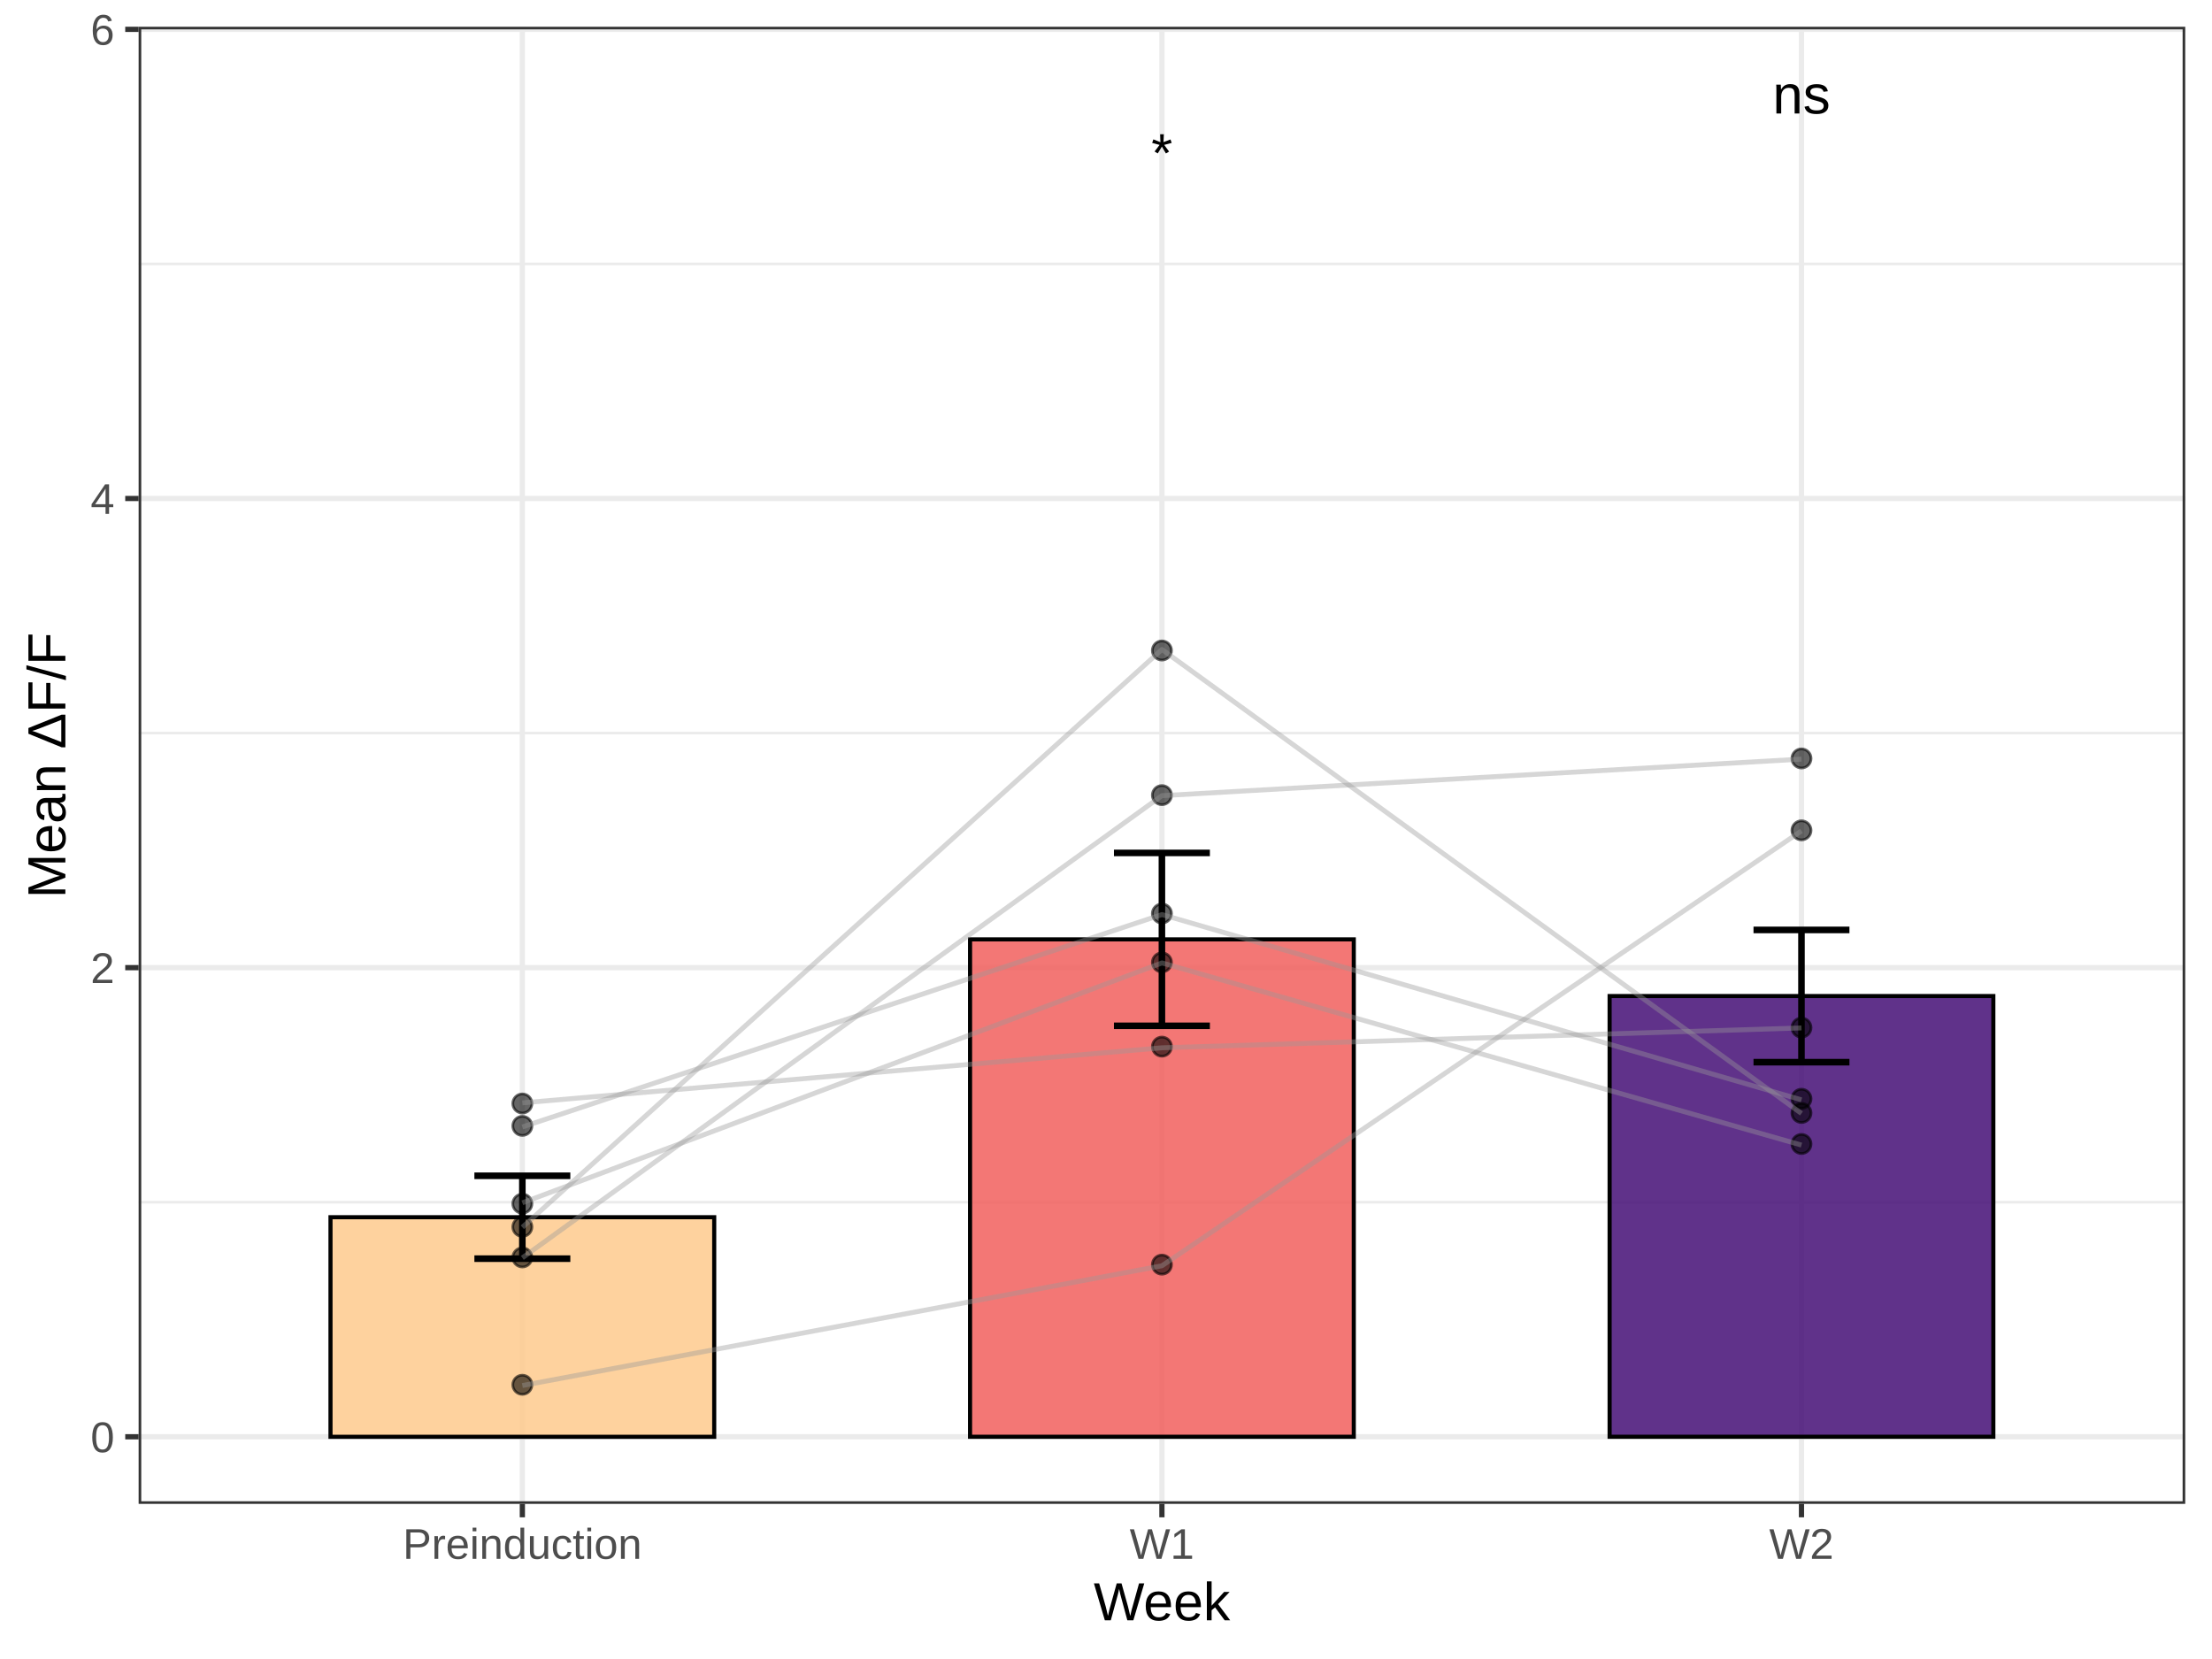
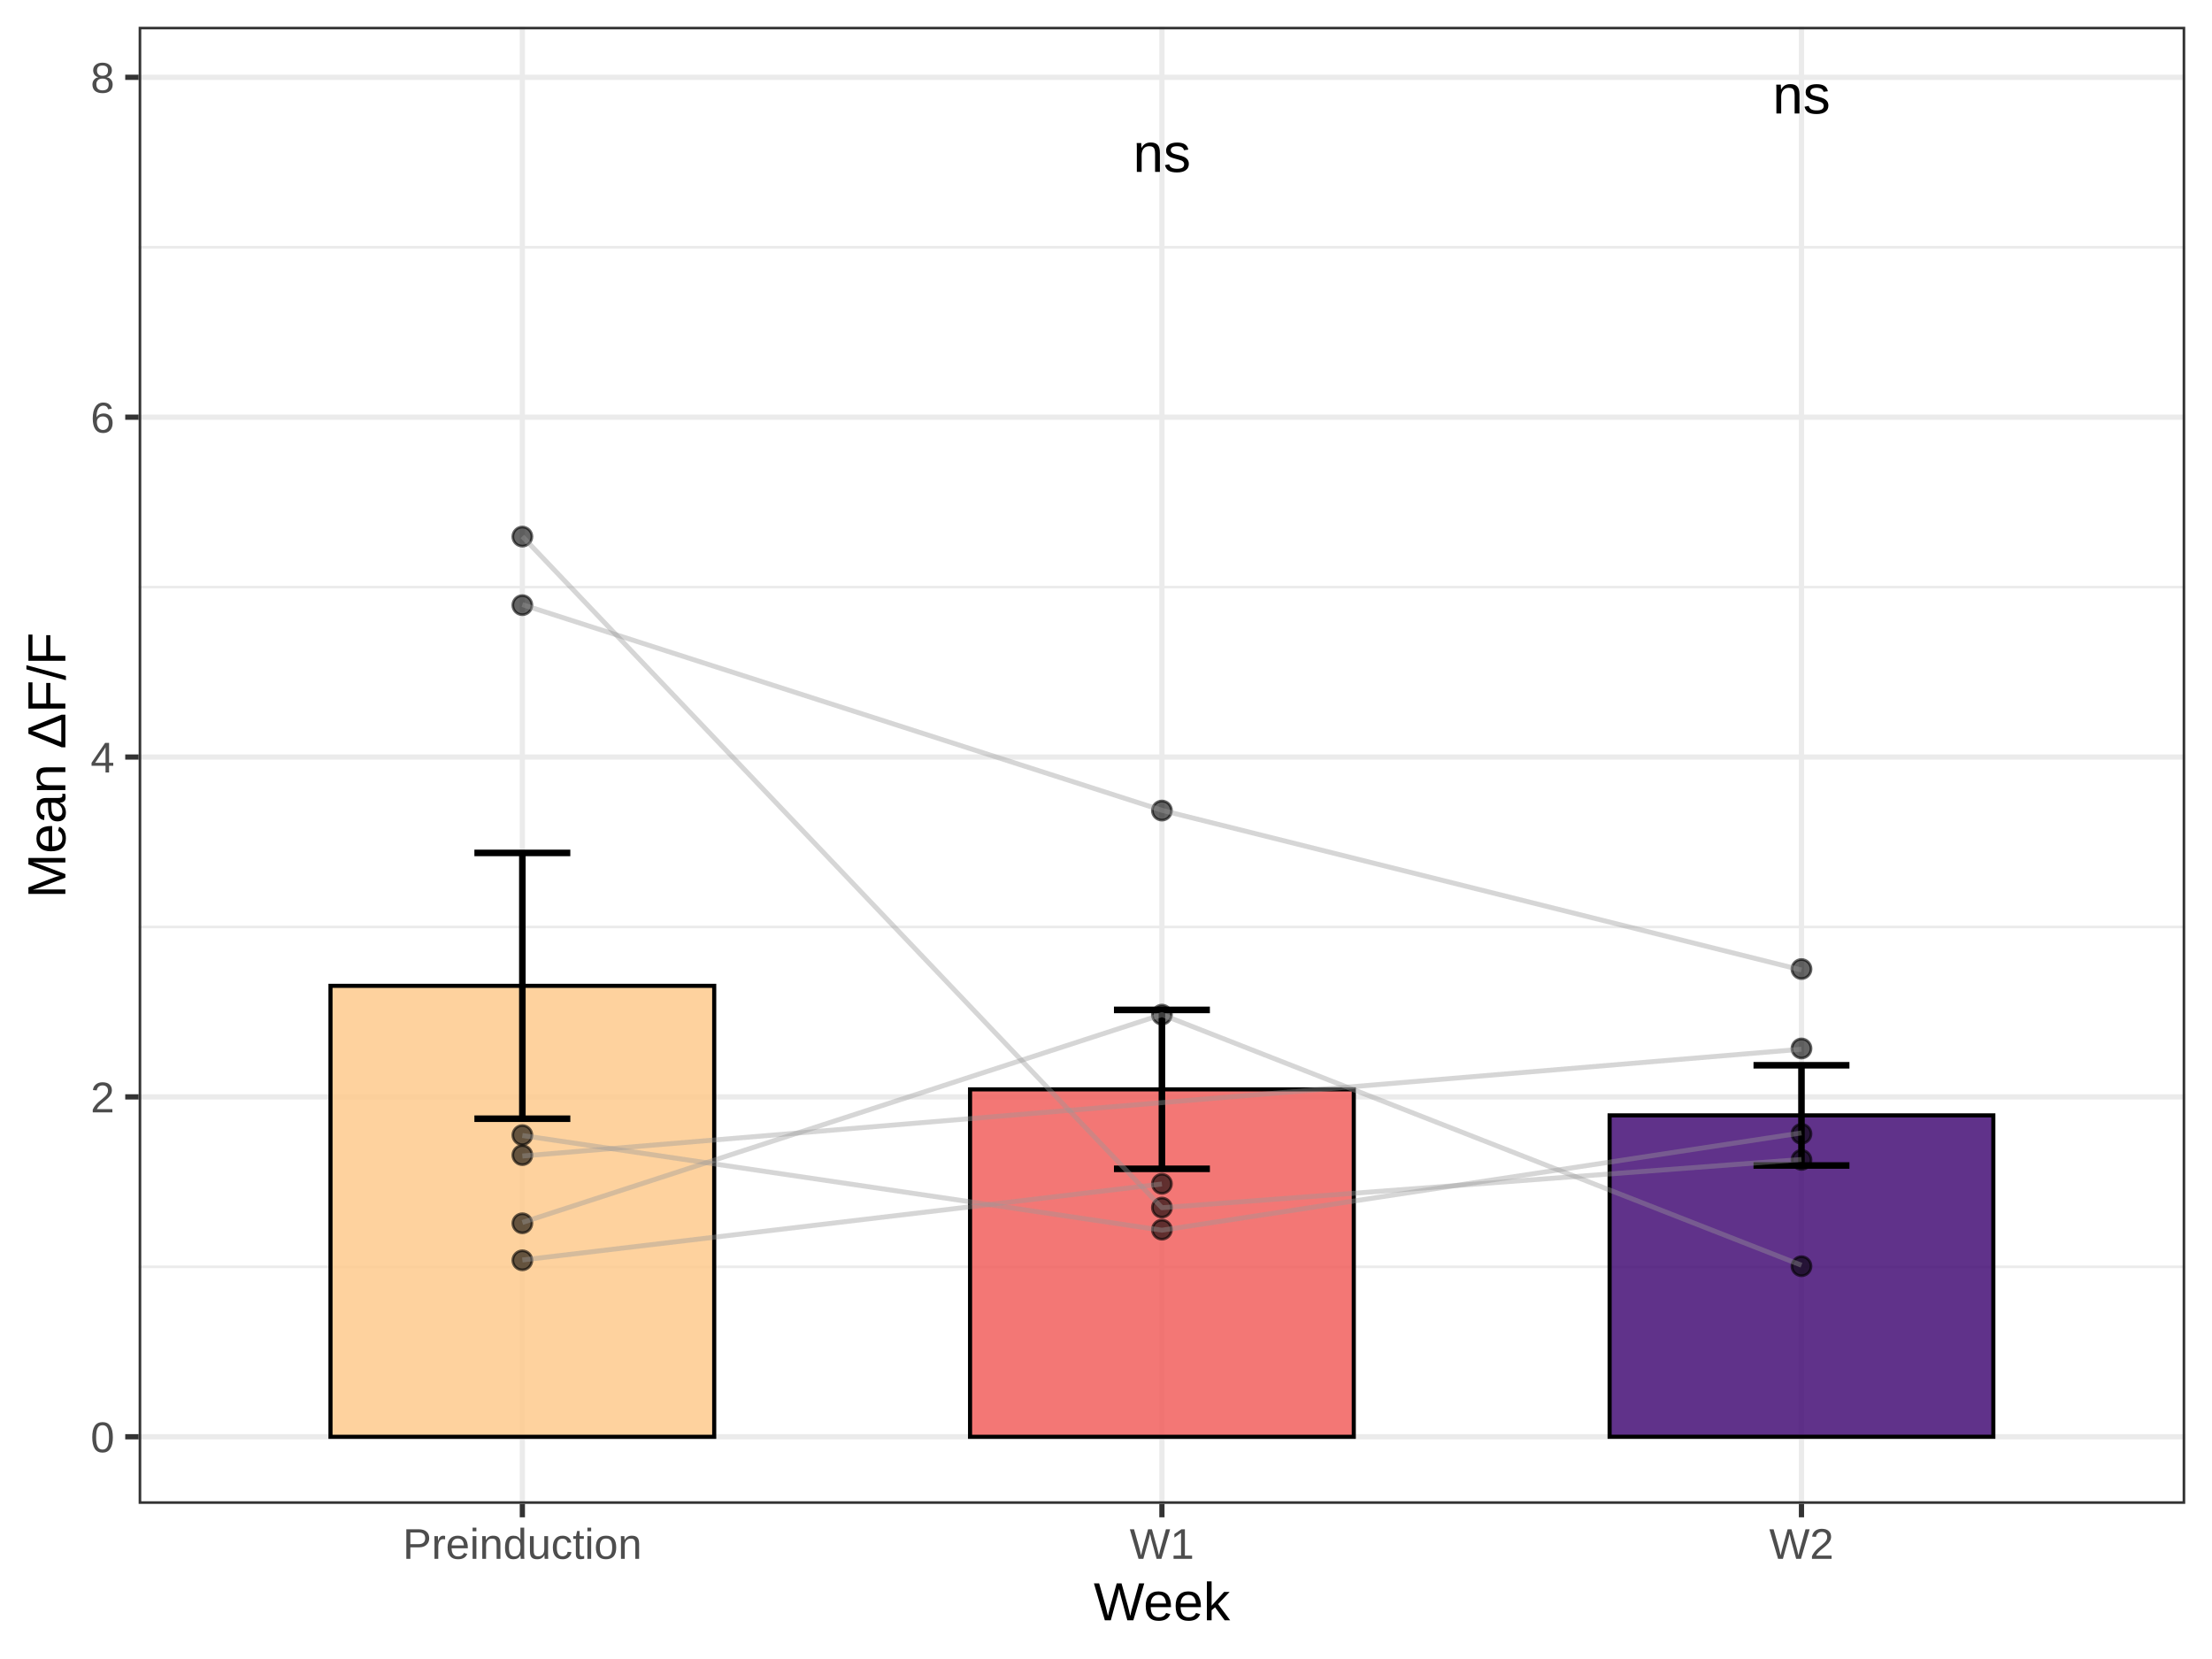
<svg xmlns="http://www.w3.org/2000/svg" class="svglite" width="576.00pt" height="432.00pt" viewBox="0 0 576.00 432.00">
  <defs>
    <style type="text/css">
    .svglite line, .svglite polyline, .svglite polygon, .svglite path, .svglite rect, .svglite circle {
      fill: none;
      stroke: #000000;
      stroke-linecap: round;
      stroke-linejoin: round;
      stroke-miterlimit: 10.00;
    }
    .svglite text {
      white-space: pre;
    }
  </style>
  </defs>
  <rect width="100%" height="100%" style="stroke: none; fill: #FFFFFF;" />
  <defs>
    <clipPath id="cpMC4wMHw1NzYuMDB8MC4wMHw0MzIuMDA=">
      <rect x="0.00" y="0.00" width="576.00" height="432.00" />
    </clipPath>
  </defs>
  <g clip-path="url(#cpMC4wMHw1NzYuMDB8MC4wMHw0MzIuMDA=)">
    <rect x="0.00" y="0.00" width="576.00" height="432.00" style="stroke-width: 1.36; stroke: #FFFFFF; fill: #FFFFFF;" />
  </g>
  <defs>
    <clipPath id="cpMzYuMTB8NTY5LjAzfDYuOTd8MzkxLjYy">
      <rect x="36.10" y="6.97" width="532.93" height="384.64" />
    </clipPath>
  </defs>
  <g clip-path="url(#cpMzYuMTB8NTY5LjAzfDYuOTd8MzkxLjYy)">
    <rect x="36.10" y="6.97" width="532.93" height="384.64" style="stroke-width: 1.36; stroke: none; fill: #FFFFFF;" />
-     <polyline points="36.10,313.05 569.03,313.05 " style="stroke-width: 0.68; stroke: #EBEBEB; stroke-linecap: butt;" />
-     <polyline points="36.10,190.89 569.03,190.89 " style="stroke-width: 0.68; stroke: #EBEBEB; stroke-linecap: butt;" />
-     <polyline points="36.10,68.73 569.03,68.73 " style="stroke-width: 0.68; stroke: #EBEBEB; stroke-linecap: butt;" />
+     <polyline points="36.10,329.88 569.03,329.88 " style="stroke-width: 0.68; stroke: #EBEBEB; stroke-linecap: butt;" />
+     <polyline points="36.10,241.38 569.03,241.38 " style="stroke-width: 0.68; stroke: #EBEBEB; stroke-linecap: butt;" />
+     <polyline points="36.10,152.88 569.03,152.88 " style="stroke-width: 0.68; stroke: #EBEBEB; stroke-linecap: butt;" />
+     <polyline points="36.10,64.38 569.03,64.38 " style="stroke-width: 0.68; stroke: #EBEBEB; stroke-linecap: butt;" />
    <polyline points="36.10,374.13 569.03,374.13 " style="stroke-width: 1.36; stroke: #EBEBEB; stroke-linecap: butt;" />
-     <polyline points="36.10,251.97 569.03,251.97 " style="stroke-width: 1.36; stroke: #EBEBEB; stroke-linecap: butt;" />
-     <polyline points="36.10,129.81 569.03,129.81 " style="stroke-width: 1.36; stroke: #EBEBEB; stroke-linecap: butt;" />
-     <polyline points="36.10,7.64 569.03,7.64 " style="stroke-width: 1.36; stroke: #EBEBEB; stroke-linecap: butt;" />
+     <polyline points="36.10,285.63 569.03,285.63 " style="stroke-width: 1.36; stroke: #EBEBEB; stroke-linecap: butt;" />
+     <polyline points="36.10,197.13 569.03,197.13 " style="stroke-width: 1.36; stroke: #EBEBEB; stroke-linecap: butt;" />
+     <polyline points="36.10,108.63 569.03,108.63 " style="stroke-width: 1.36; stroke: #EBEBEB; stroke-linecap: butt;" />
+     <polyline points="36.10,20.13 569.03,20.13 " style="stroke-width: 1.36; stroke: #EBEBEB; stroke-linecap: butt;" />
    <polyline points="136.02,391.62 136.02,6.97 " style="stroke-width: 1.36; stroke: #EBEBEB; stroke-linecap: butt;" />
    <polyline points="302.56,391.62 302.56,6.97 " style="stroke-width: 1.36; stroke: #EBEBEB; stroke-linecap: butt;" />
    <polyline points="469.10,391.62 469.10,6.97 " style="stroke-width: 1.36; stroke: #EBEBEB; stroke-linecap: butt;" />
-     <rect x="86.06" y="316.96" width="99.92" height="57.18" style="stroke-width: 1.07; stroke-linecap: butt; stroke-linejoin: miter; fill: #FECA8D; fill-opacity: 0.85;" />
-     <rect x="252.60" y="244.61" width="99.92" height="129.52" style="stroke-width: 1.07; stroke-linecap: butt; stroke-linejoin: miter; fill: #F1605D; fill-opacity: 0.85;" />
-     <rect x="419.14" y="259.37" width="99.92" height="114.76" style="stroke-width: 1.07; stroke-linecap: butt; stroke-linejoin: miter; fill: #440F76; fill-opacity: 0.85;" />
-     <polyline points="123.53,306.17 148.51,306.17 " style="stroke-width: 1.71; stroke-linecap: butt;" />
-     <polyline points="136.02,306.17 136.02,327.75 " style="stroke-width: 1.71; stroke-linecap: butt;" />
-     <polyline points="123.53,327.75 148.51,327.75 " style="stroke-width: 1.71; stroke-linecap: butt;" />
-     <polyline points="290.07,222.10 315.05,222.10 " style="stroke-width: 1.71; stroke-linecap: butt;" />
-     <polyline points="302.56,222.10 302.56,267.12 " style="stroke-width: 1.71; stroke-linecap: butt;" />
-     <polyline points="290.07,267.12 315.05,267.12 " style="stroke-width: 1.71; stroke-linecap: butt;" />
-     <polyline points="456.61,242.15 481.59,242.15 " style="stroke-width: 1.71; stroke-linecap: butt;" />
-     <polyline points="469.10,242.15 469.10,276.59 " style="stroke-width: 1.71; stroke-linecap: butt;" />
-     <polyline points="456.61,276.59 481.59,276.59 " style="stroke-width: 1.71; stroke-linecap: butt;" />
-     <circle cx="136.02" cy="287.35" r="2.49" style="stroke-width: 0.71; stroke: #000000; stroke-opacity: 0.60; fill: #000000; fill-opacity: 0.60;" />
-     <circle cx="136.02" cy="327.43" r="2.49" style="stroke-width: 0.71; stroke: #000000; stroke-opacity: 0.60; fill: #000000; fill-opacity: 0.60;" />
-     <circle cx="136.02" cy="319.48" r="2.49" style="stroke-width: 0.71; stroke: #000000; stroke-opacity: 0.60; fill: #000000; fill-opacity: 0.60;" />
-     <circle cx="136.02" cy="313.43" r="2.49" style="stroke-width: 0.71; stroke: #000000; stroke-opacity: 0.60; fill: #000000; fill-opacity: 0.60;" />
-     <circle cx="136.02" cy="293.18" r="2.49" style="stroke-width: 0.71; stroke: #000000; stroke-opacity: 0.60; fill: #000000; fill-opacity: 0.60;" />
-     <circle cx="136.02" cy="360.59" r="2.49" style="stroke-width: 0.71; stroke: #000000; stroke-opacity: 0.60; fill: #000000; fill-opacity: 0.60;" />
-     <circle cx="302.56" cy="272.54" r="2.49" style="stroke-width: 0.71; stroke: #000000; stroke-opacity: 0.60; fill: #000000; fill-opacity: 0.60;" />
-     <circle cx="302.56" cy="207.05" r="2.49" style="stroke-width: 0.71; stroke: #000000; stroke-opacity: 0.60; fill: #000000; fill-opacity: 0.60;" />
-     <circle cx="302.56" cy="169.39" r="2.49" style="stroke-width: 0.71; stroke: #000000; stroke-opacity: 0.60; fill: #000000; fill-opacity: 0.60;" />
-     <circle cx="302.56" cy="250.60" r="2.49" style="stroke-width: 0.71; stroke: #000000; stroke-opacity: 0.60; fill: #000000; fill-opacity: 0.60;" />
-     <circle cx="302.56" cy="237.88" r="2.49" style="stroke-width: 0.71; stroke: #000000; stroke-opacity: 0.60; fill: #000000; fill-opacity: 0.60;" />
-     <circle cx="302.56" cy="329.31" r="2.49" style="stroke-width: 0.71; stroke: #000000; stroke-opacity: 0.60; fill: #000000; fill-opacity: 0.60;" />
-     <circle cx="469.10" cy="267.59" r="2.49" style="stroke-width: 0.71; stroke: #000000; stroke-opacity: 0.60; fill: #000000; fill-opacity: 0.60;" />
-     <circle cx="469.10" cy="197.50" r="2.49" style="stroke-width: 0.71; stroke: #000000; stroke-opacity: 0.60; fill: #000000; fill-opacity: 0.60;" />
-     <circle cx="469.10" cy="289.81" r="2.49" style="stroke-width: 0.71; stroke: #000000; stroke-opacity: 0.60; fill: #000000; fill-opacity: 0.60;" />
-     <circle cx="469.10" cy="297.89" r="2.49" style="stroke-width: 0.71; stroke: #000000; stroke-opacity: 0.60; fill: #000000; fill-opacity: 0.60;" />
-     <circle cx="469.10" cy="286.12" r="2.49" style="stroke-width: 0.71; stroke: #000000; stroke-opacity: 0.60; fill: #000000; fill-opacity: 0.60;" />
-     <circle cx="469.10" cy="216.22" r="2.49" style="stroke-width: 0.71; stroke: #000000; stroke-opacity: 0.60; fill: #000000; fill-opacity: 0.60;" />
-     <polyline points="136.02,327.54 302.56,207.19 469.10,197.67 " style="stroke-width: 1.28; stroke: #999999; stroke-opacity: 0.40; stroke-linecap: butt;" />
-     <polyline points="136.02,287.18 302.56,272.84 469.10,267.67 " style="stroke-width: 1.28; stroke: #999999; stroke-opacity: 0.40; stroke-linecap: butt;" />
-     <polyline points="136.02,293.46 302.56,238.15 469.10,286.40 " style="stroke-width: 1.28; stroke: #999999; stroke-opacity: 0.40; stroke-linecap: butt;" />
-     <polyline points="136.02,360.79 302.56,329.61 469.10,216.36 " style="stroke-width: 1.28; stroke: #999999; stroke-opacity: 0.40; stroke-linecap: butt;" />
-     <polyline points="136.02,319.58 302.56,169.12 469.10,289.94 " style="stroke-width: 1.28; stroke: #999999; stroke-opacity: 0.40; stroke-linecap: butt;" />
-     <polyline points="136.02,313.21 302.56,250.74 469.10,298.18 " style="stroke-width: 1.28; stroke: #999999; stroke-opacity: 0.40; stroke-linecap: butt;" />
-     <text x="302.56" y="44.76" text-anchor="middle" style="font-size: 14.23px; font-family: &quot;Arial&quot;;" textLength="5.54px" lengthAdjust="spacingAndGlyphs">*</text>
+     <rect x="86.06" y="256.71" width="99.92" height="117.43" style="stroke-width: 1.07; stroke-linecap: butt; stroke-linejoin: miter; fill: #FECA8D; fill-opacity: 0.85;" />
+     <rect x="252.60" y="283.67" width="99.92" height="90.47" style="stroke-width: 1.07; stroke-linecap: butt; stroke-linejoin: miter; fill: #F1605D; fill-opacity: 0.85;" />
+     <rect x="419.14" y="290.44" width="99.92" height="83.69" style="stroke-width: 1.07; stroke-linecap: butt; stroke-linejoin: miter; fill: #440F76; fill-opacity: 0.85;" />
+     <polyline points="123.53,222.10 148.51,222.10 " style="stroke-width: 1.71; stroke-linecap: butt;" />
+     <polyline points="136.02,222.10 136.02,291.31 " style="stroke-width: 1.71; stroke-linecap: butt;" />
+     <polyline points="123.53,291.31 148.51,291.31 " style="stroke-width: 1.71; stroke-linecap: butt;" />
+     <polyline points="290.07,262.98 315.05,262.98 " style="stroke-width: 1.71; stroke-linecap: butt;" />
+     <polyline points="302.56,262.98 302.56,304.36 " style="stroke-width: 1.71; stroke-linecap: butt;" />
+     <polyline points="290.07,304.36 315.05,304.36 " style="stroke-width: 1.71; stroke-linecap: butt;" />
+     <polyline points="456.61,277.39 481.59,277.39 " style="stroke-width: 1.71; stroke-linecap: butt;" />
+     <polyline points="469.10,277.39 469.10,303.49 " style="stroke-width: 1.71; stroke-linecap: butt;" />
+     <polyline points="456.61,303.49 481.59,303.49 " style="stroke-width: 1.71; stroke-linecap: butt;" />
+     <circle cx="136.02" cy="157.58" r="2.49" style="stroke-width: 0.71; stroke: #000000; stroke-opacity: 0.60; fill: #000000; fill-opacity: 0.60;" />
+     <circle cx="136.02" cy="300.79" r="2.49" style="stroke-width: 0.71; stroke: #000000; stroke-opacity: 0.60; fill: #000000; fill-opacity: 0.60;" />
+     <circle cx="136.02" cy="295.58" r="2.49" style="stroke-width: 0.71; stroke: #000000; stroke-opacity: 0.60; fill: #000000; fill-opacity: 0.60;" />
+     <circle cx="136.02" cy="328.18" r="2.49" style="stroke-width: 0.71; stroke: #000000; stroke-opacity: 0.60; fill: #000000; fill-opacity: 0.60;" />
+     <circle cx="136.02" cy="139.73" r="2.49" style="stroke-width: 0.71; stroke: #000000; stroke-opacity: 0.60; fill: #000000; fill-opacity: 0.60;" />
+     <circle cx="136.02" cy="318.54" r="2.49" style="stroke-width: 0.71; stroke: #000000; stroke-opacity: 0.60; fill: #000000; fill-opacity: 0.60;" />
+     <circle cx="302.56" cy="211.07" r="2.49" style="stroke-width: 0.71; stroke: #000000; stroke-opacity: 0.60; fill: #000000; fill-opacity: 0.60;" />
+     <circle cx="302.56" cy="320.20" r="2.49" style="stroke-width: 0.71; stroke: #000000; stroke-opacity: 0.60; fill: #000000; fill-opacity: 0.60;" />
+     <circle cx="302.56" cy="308.26" r="2.49" style="stroke-width: 0.71; stroke: #000000; stroke-opacity: 0.60; fill: #000000; fill-opacity: 0.60;" />
+     <circle cx="302.56" cy="314.45" r="2.49" style="stroke-width: 0.71; stroke: #000000; stroke-opacity: 0.60; fill: #000000; fill-opacity: 0.60;" />
+     <circle cx="302.56" cy="264.21" r="2.49" style="stroke-width: 0.71; stroke: #000000; stroke-opacity: 0.60; fill: #000000; fill-opacity: 0.60;" />
+     <circle cx="469.10" cy="252.34" r="2.49" style="stroke-width: 0.71; stroke: #000000; stroke-opacity: 0.60; fill: #000000; fill-opacity: 0.60;" />
+     <circle cx="469.10" cy="273.02" r="2.49" style="stroke-width: 0.71; stroke: #000000; stroke-opacity: 0.60; fill: #000000; fill-opacity: 0.60;" />
+     <circle cx="469.10" cy="295.25" r="2.49" style="stroke-width: 0.71; stroke: #000000; stroke-opacity: 0.60; fill: #000000; fill-opacity: 0.60;" />
+     <circle cx="469.10" cy="302.03" r="2.49" style="stroke-width: 0.71; stroke: #000000; stroke-opacity: 0.60; fill: #000000; fill-opacity: 0.60;" />
+     <circle cx="469.10" cy="329.72" r="2.49" style="stroke-width: 0.71; stroke: #000000; stroke-opacity: 0.60; fill: #000000; fill-opacity: 0.60;" />
+     <polyline points="136.02,139.68 302.56,314.49 469.10,301.92 " style="stroke-width: 1.28; stroke: #999999; stroke-opacity: 0.40; stroke-linecap: butt;" />
+     <polyline points="136.02,318.33 302.56,264.20 469.10,329.46 " style="stroke-width: 1.28; stroke: #999999; stroke-opacity: 0.40; stroke-linecap: butt;" />
+     <polyline points="136.02,295.68 302.56,320.34 469.10,295.01 " style="stroke-width: 1.28; stroke: #999999; stroke-opacity: 0.40; stroke-linecap: butt;" />
+     <polyline points="136.02,328.10 302.56,308.31 " style="stroke-width: 1.28; stroke: #999999; stroke-opacity: 0.40; stroke-linecap: butt;" />
+     <polyline points="136.02,157.44 302.56,211.00 469.10,252.59 " style="stroke-width: 1.28; stroke: #999999; stroke-opacity: 0.40; stroke-linecap: butt;" />
+     <polyline points="136.02,301.02 469.10,273.21 " style="stroke-width: 1.28; stroke: #999999; stroke-opacity: 0.40; stroke-linecap: butt;" />
+     <text x="302.56" y="44.76" text-anchor="middle" style="font-size: 14.23px; font-family: &quot;Arial&quot;;" textLength="15.01px" lengthAdjust="spacingAndGlyphs">ns</text>
    <text x="469.10" y="29.56" text-anchor="middle" style="font-size: 14.23px; font-family: &quot;Arial&quot;;" textLength="15.01px" lengthAdjust="spacingAndGlyphs">ns</text>
    <rect x="36.10" y="6.97" width="532.93" height="384.64" style="stroke-width: 1.36; stroke: #333333;" />
  </g>
  <g clip-path="url(#cpMC4wMHw1NzYuMDB8MC4wMHw0MzIuMDA=)">
    <text x="29.82" y="378.15" text-anchor="end" style="font-size: 11.20px;fill: #4D4D4D; font-family: &quot;Arial&quot;;" textLength="6.22px" lengthAdjust="spacingAndGlyphs">0</text>
-     <text x="29.82" y="255.98" text-anchor="end" style="font-size: 11.20px;fill: #4D4D4D; font-family: &quot;Arial&quot;;" textLength="6.22px" lengthAdjust="spacingAndGlyphs">2</text>
-     <text x="29.82" y="133.82" text-anchor="end" style="font-size: 11.20px;fill: #4D4D4D; font-family: &quot;Arial&quot;;" textLength="6.22px" lengthAdjust="spacingAndGlyphs">4</text>
-     <text x="29.82" y="11.66" text-anchor="end" style="font-size: 11.20px;fill: #4D4D4D; font-family: &quot;Arial&quot;;" textLength="6.22px" lengthAdjust="spacingAndGlyphs">6</text>
+     <text x="29.82" y="289.65" text-anchor="end" style="font-size: 11.20px;fill: #4D4D4D; font-family: &quot;Arial&quot;;" textLength="6.22px" lengthAdjust="spacingAndGlyphs">2</text>
+     <text x="29.82" y="201.15" text-anchor="end" style="font-size: 11.20px;fill: #4D4D4D; font-family: &quot;Arial&quot;;" textLength="6.22px" lengthAdjust="spacingAndGlyphs">4</text>
+     <text x="29.82" y="112.65" text-anchor="end" style="font-size: 11.20px;fill: #4D4D4D; font-family: &quot;Arial&quot;;" textLength="6.22px" lengthAdjust="spacingAndGlyphs">6</text>
+     <text x="29.82" y="24.15" text-anchor="end" style="font-size: 11.20px;fill: #4D4D4D; font-family: &quot;Arial&quot;;" textLength="6.22px" lengthAdjust="spacingAndGlyphs">8</text>
    <polyline points="32.61,374.13 36.10,374.13 " style="stroke-width: 1.36; stroke: #333333; stroke-linecap: butt;" />
-     <polyline points="32.61,251.97 36.10,251.97 " style="stroke-width: 1.36; stroke: #333333; stroke-linecap: butt;" />
-     <polyline points="32.61,129.81 36.10,129.81 " style="stroke-width: 1.36; stroke: #333333; stroke-linecap: butt;" />
-     <polyline points="32.61,7.64 36.10,7.64 " style="stroke-width: 1.36; stroke: #333333; stroke-linecap: butt;" />
+     <polyline points="32.61,285.63 36.10,285.63 " style="stroke-width: 1.36; stroke: #333333; stroke-linecap: butt;" />
+     <polyline points="32.61,197.13 36.10,197.13 " style="stroke-width: 1.36; stroke: #333333; stroke-linecap: butt;" />
+     <polyline points="32.61,108.63 36.10,108.63 " style="stroke-width: 1.36; stroke: #333333; stroke-linecap: butt;" />
+     <polyline points="32.61,20.13 36.10,20.13 " style="stroke-width: 1.36; stroke: #333333; stroke-linecap: butt;" />
    <polyline points="136.02,395.10 136.02,391.62 " style="stroke-width: 1.36; stroke: #333333; stroke-linecap: butt;" />
    <polyline points="302.56,395.10 302.56,391.62 " style="stroke-width: 1.36; stroke: #333333; stroke-linecap: butt;" />
    <polyline points="469.10,395.10 469.10,391.62 " style="stroke-width: 1.36; stroke: #333333; stroke-linecap: butt;" />
    <text x="136.02" y="405.92" text-anchor="middle" style="font-size: 11.20px;fill: #4D4D4D; font-family: &quot;Arial&quot;;" textLength="62.18px" lengthAdjust="spacingAndGlyphs">Preinduction</text>
    <text x="302.56" y="405.92" text-anchor="middle" style="font-size: 11.20px;fill: #4D4D4D; font-family: &quot;Arial&quot;;" textLength="16.78px" lengthAdjust="spacingAndGlyphs">W1</text>
    <text x="469.10" y="405.92" text-anchor="middle" style="font-size: 11.20px;fill: #4D4D4D; font-family: &quot;Arial&quot;;" textLength="16.78px" lengthAdjust="spacingAndGlyphs">W2</text>
    <text x="302.56" y="421.93" text-anchor="middle" style="font-size: 14.00px; font-family: &quot;Arial&quot;;" textLength="35.78px" lengthAdjust="spacingAndGlyphs">Week</text>
    <text transform="translate(17.02,199.30) rotate(-90)" text-anchor="middle" style="font-size: 14.00px; font-family: &quot;Arial&quot;;" textLength="70.01px" lengthAdjust="spacingAndGlyphs">Mean ΔF/F</text>
  </g>
</svg>
